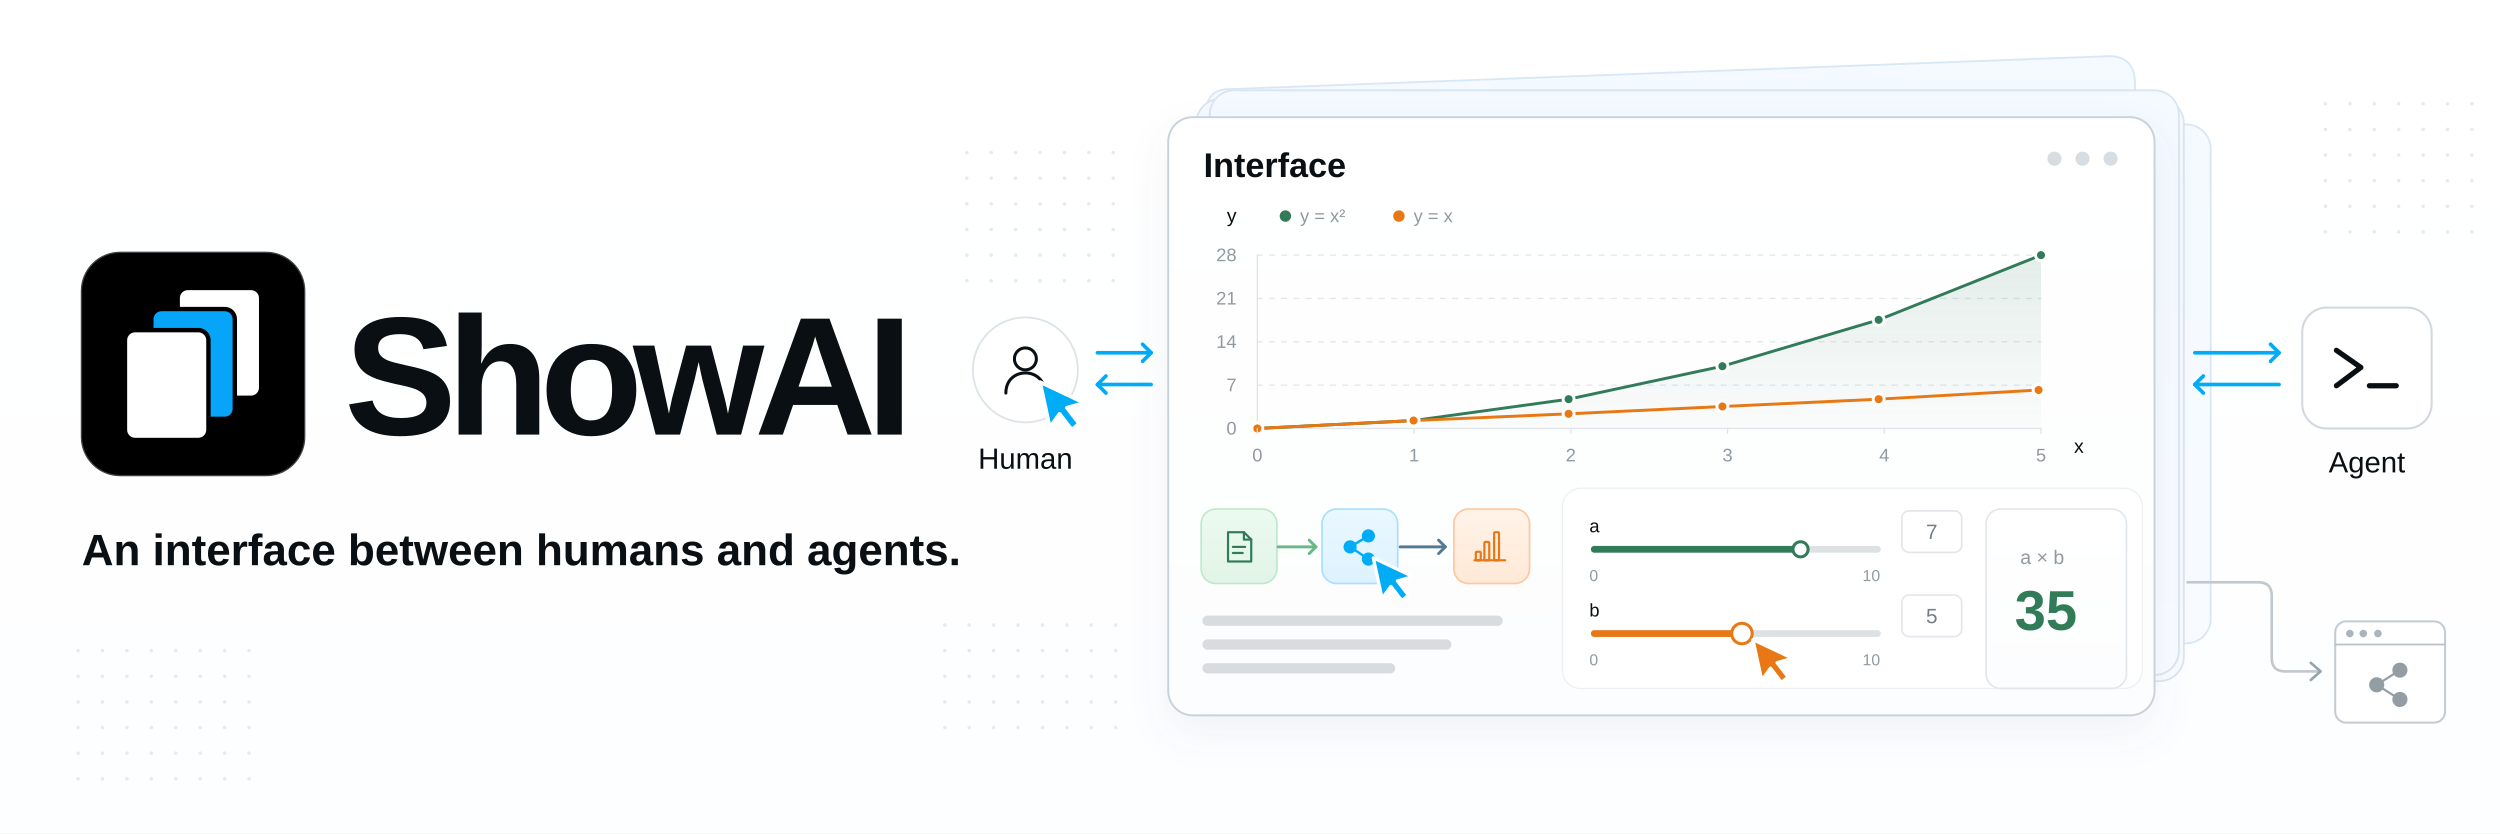
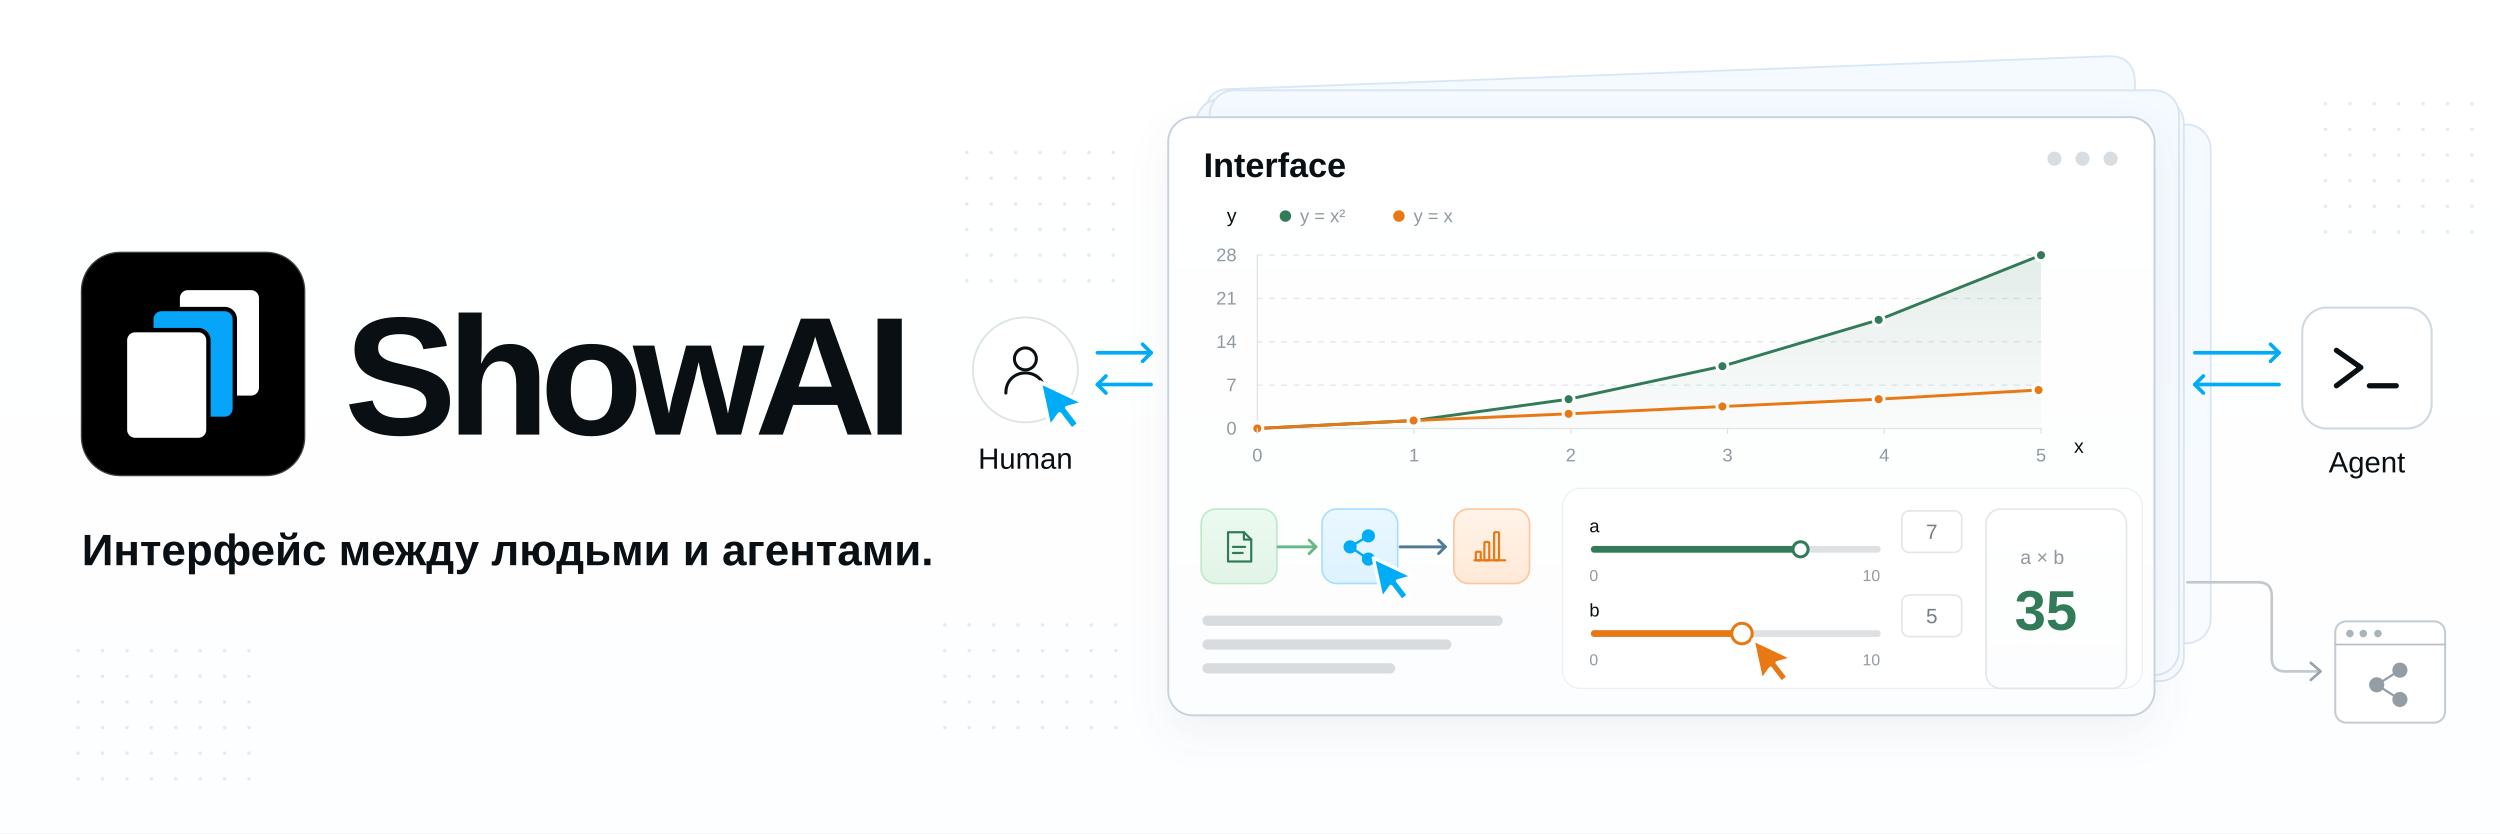
- <svg xmlns="http://www.w3.org/2000/svg" width="2172" height="724" viewBox="0 0 2172 724" role="img" aria-labelledby="title description" lang="en" xml:lang="en">
+ <svg xmlns="http://www.w3.org/2000/svg" width="2172" height="724" viewBox="0 0 2172 724" role="img" aria-labelledby="title description" lang="ru" xml:lang="ru">
  <defs>
    <linearGradient id="page-fill" x1="0%" y1="0%" x2="0%" y2="100%">
      <stop offset="0" stop-color="#FFFFFF" stop-opacity="1" />
      <stop offset="1" stop-color="#FDFEFF" stop-opacity="1" />
    </linearGradient>
    <linearGradient id="panel-fill" x1="0%" y1="0%" x2="0%" y2="100%">
      <stop offset="0" stop-color="#FFFFFF" stop-opacity="1" />
      <stop offset="1" stop-color="#FCFDFE" stop-opacity="1" />
    </linearGradient>
    <linearGradient id="rear-fill" x1="0%" y1="0%" x2="0%" y2="100%">
      <stop offset="0" stop-color="#F4FAFF" stop-opacity="1" />
      <stop offset="1" stop-color="#F8FBFF" stop-opacity="1" />
    </linearGradient>
    <linearGradient id="chart-fill" x1="0%" y1="0%" x2="0%" y2="100%">
      <stop offset="0" stop-color="#327B59" stop-opacity="0.13" />
      <stop offset="1" stop-color="#327B59" stop-opacity="0.015" />
    </linearGradient>
    <linearGradient id="green-tile" x1="0%" y1="0%" x2="0%" y2="100%">
      <stop offset="0" stop-color="#ECFAEF" stop-opacity="1" />
      <stop offset="1" stop-color="#E2F4E7" stop-opacity="1" />
    </linearGradient>
    <linearGradient id="blue-tile" x1="0%" y1="0%" x2="0%" y2="100%">
      <stop offset="0" stop-color="#EAF8FF" stop-opacity="1" />
      <stop offset="1" stop-color="#DDF2FF" stop-opacity="1" />
    </linearGradient>
    <linearGradient id="orange-tile" x1="0%" y1="0%" x2="0%" y2="100%">
      <stop offset="0" stop-color="#FFF3E8" stop-opacity="1" />
      <stop offset="1" stop-color="#FFE9D7" stop-opacity="1" />
    </linearGradient>
    <filter id="panel-shadow" x="-10%" y="-10%" width="125%" height="135%">
      <feDropShadow dx="0" dy="14" stdDeviation="16" flood-color="#66798A" flood-opacity="0.08" />
    </filter>
  </defs>
  <g id="banner" transform="scale(1.060547)">
    <rect x="0" y="0" width="2048" height="682.667" rx="0" fill="url(#page-fill)" stroke-width="1" id="background" />
    <g id="dots-left">
      <circle cx="64" cy="533" r="1.5" fill="#E6EBEE" stroke-width="1" />
      <circle cx="64" cy="554" r="1.5" fill="#E6EBEE" stroke-width="1" />
      <circle cx="64" cy="575" r="1.5" fill="#E6EBEE" stroke-width="1" />
      <circle cx="64" cy="596" r="1.5" fill="#E6EBEE" stroke-width="1" />
      <circle cx="64" cy="617" r="1.5" fill="#E6EBEE" stroke-width="1" />
      <circle cx="64" cy="638" r="1.5" fill="#E6EBEE" stroke-width="1" />
      <circle cx="84" cy="533" r="1.5" fill="#E6EBEE" stroke-width="1" />
      <circle cx="84" cy="554" r="1.5" fill="#E6EBEE" stroke-width="1" />
      <circle cx="84" cy="575" r="1.5" fill="#E6EBEE" stroke-width="1" />
      <circle cx="84" cy="596" r="1.5" fill="#E6EBEE" stroke-width="1" />
      <circle cx="84" cy="617" r="1.5" fill="#E6EBEE" stroke-width="1" />
      <circle cx="84" cy="638" r="1.5" fill="#E6EBEE" stroke-width="1" />
      <circle cx="104" cy="533" r="1.5" fill="#E6EBEE" stroke-width="1" />
      <circle cx="104" cy="554" r="1.5" fill="#E6EBEE" stroke-width="1" />
      <circle cx="104" cy="575" r="1.5" fill="#E6EBEE" stroke-width="1" />
      <circle cx="104" cy="596" r="1.5" fill="#E6EBEE" stroke-width="1" />
      <circle cx="104" cy="617" r="1.5" fill="#E6EBEE" stroke-width="1" />
      <circle cx="104" cy="638" r="1.5" fill="#E6EBEE" stroke-width="1" />
      <circle cx="124" cy="533" r="1.5" fill="#E6EBEE" stroke-width="1" />
      <circle cx="124" cy="554" r="1.5" fill="#E6EBEE" stroke-width="1" />
      <circle cx="124" cy="575" r="1.5" fill="#E6EBEE" stroke-width="1" />
      <circle cx="124" cy="596" r="1.5" fill="#E6EBEE" stroke-width="1" />
      <circle cx="124" cy="617" r="1.5" fill="#E6EBEE" stroke-width="1" />
      <circle cx="124" cy="638" r="1.5" fill="#E6EBEE" stroke-width="1" />
      <circle cx="144" cy="533" r="1.5" fill="#E6EBEE" stroke-width="1" />
      <circle cx="144" cy="554" r="1.5" fill="#E6EBEE" stroke-width="1" />
      <circle cx="144" cy="575" r="1.5" fill="#E6EBEE" stroke-width="1" />
      <circle cx="144" cy="596" r="1.5" fill="#E6EBEE" stroke-width="1" />
      <circle cx="144" cy="617" r="1.5" fill="#E6EBEE" stroke-width="1" />
      <circle cx="144" cy="638" r="1.5" fill="#E6EBEE" stroke-width="1" />
      <circle cx="164" cy="533" r="1.5" fill="#E6EBEE" stroke-width="1" />
      <circle cx="164" cy="554" r="1.5" fill="#E6EBEE" stroke-width="1" />
      <circle cx="164" cy="575" r="1.5" fill="#E6EBEE" stroke-width="1" />
      <circle cx="164" cy="596" r="1.5" fill="#E6EBEE" stroke-width="1" />
      <circle cx="164" cy="617" r="1.5" fill="#E6EBEE" stroke-width="1" />
      <circle cx="164" cy="638" r="1.5" fill="#E6EBEE" stroke-width="1" />
      <circle cx="184" cy="533" r="1.5" fill="#E6EBEE" stroke-width="1" />
      <circle cx="184" cy="554" r="1.5" fill="#E6EBEE" stroke-width="1" />
      <circle cx="184" cy="575" r="1.5" fill="#E6EBEE" stroke-width="1" />
      <circle cx="184" cy="596" r="1.5" fill="#E6EBEE" stroke-width="1" />
      <circle cx="184" cy="617" r="1.5" fill="#E6EBEE" stroke-width="1" />
      <circle cx="184" cy="638" r="1.5" fill="#E6EBEE" stroke-width="1" />
      <circle cx="204" cy="533" r="1.5" fill="#E6EBEE" stroke-width="1" />
      <circle cx="204" cy="554" r="1.5" fill="#E6EBEE" stroke-width="1" />
      <circle cx="204" cy="575" r="1.5" fill="#E6EBEE" stroke-width="1" />
      <circle cx="204" cy="596" r="1.5" fill="#E6EBEE" stroke-width="1" />
      <circle cx="204" cy="617" r="1.5" fill="#E6EBEE" stroke-width="1" />
      <circle cx="204" cy="638" r="1.5" fill="#E6EBEE" stroke-width="1" />
    </g>
    <g id="dots-middle-top">
      <circle cx="792" cy="125" r="1.5" fill="#E6EBEE" stroke-width="1" />
      <circle cx="792" cy="146" r="1.5" fill="#E6EBEE" stroke-width="1" />
      <circle cx="792" cy="167" r="1.5" fill="#E6EBEE" stroke-width="1" />
      <circle cx="792" cy="188" r="1.5" fill="#E6EBEE" stroke-width="1" />
      <circle cx="792" cy="209" r="1.5" fill="#E6EBEE" stroke-width="1" />
      <circle cx="792" cy="230" r="1.5" fill="#E6EBEE" stroke-width="1" />
      <circle cx="812" cy="125" r="1.5" fill="#E6EBEE" stroke-width="1" />
      <circle cx="812" cy="146" r="1.5" fill="#E6EBEE" stroke-width="1" />
      <circle cx="812" cy="167" r="1.5" fill="#E6EBEE" stroke-width="1" />
      <circle cx="812" cy="188" r="1.5" fill="#E6EBEE" stroke-width="1" />
      <circle cx="812" cy="209" r="1.5" fill="#E6EBEE" stroke-width="1" />
      <circle cx="812" cy="230" r="1.5" fill="#E6EBEE" stroke-width="1" />
      <circle cx="832" cy="125" r="1.5" fill="#E6EBEE" stroke-width="1" />
      <circle cx="832" cy="146" r="1.5" fill="#E6EBEE" stroke-width="1" />
      <circle cx="832" cy="167" r="1.5" fill="#E6EBEE" stroke-width="1" />
      <circle cx="832" cy="188" r="1.5" fill="#E6EBEE" stroke-width="1" />
      <circle cx="832" cy="209" r="1.5" fill="#E6EBEE" stroke-width="1" />
      <circle cx="832" cy="230" r="1.5" fill="#E6EBEE" stroke-width="1" />
      <circle cx="852" cy="125" r="1.5" fill="#E6EBEE" stroke-width="1" />
      <circle cx="852" cy="146" r="1.5" fill="#E6EBEE" stroke-width="1" />
      <circle cx="852" cy="167" r="1.5" fill="#E6EBEE" stroke-width="1" />
      <circle cx="852" cy="188" r="1.5" fill="#E6EBEE" stroke-width="1" />
      <circle cx="852" cy="209" r="1.5" fill="#E6EBEE" stroke-width="1" />
      <circle cx="852" cy="230" r="1.5" fill="#E6EBEE" stroke-width="1" />
      <circle cx="872" cy="125" r="1.5" fill="#E6EBEE" stroke-width="1" />
      <circle cx="872" cy="146" r="1.5" fill="#E6EBEE" stroke-width="1" />
      <circle cx="872" cy="167" r="1.5" fill="#E6EBEE" stroke-width="1" />
      <circle cx="872" cy="188" r="1.5" fill="#E6EBEE" stroke-width="1" />
      <circle cx="872" cy="209" r="1.5" fill="#E6EBEE" stroke-width="1" />
      <circle cx="872" cy="230" r="1.5" fill="#E6EBEE" stroke-width="1" />
      <circle cx="892" cy="125" r="1.5" fill="#E6EBEE" stroke-width="1" />
      <circle cx="892" cy="146" r="1.5" fill="#E6EBEE" stroke-width="1" />
      <circle cx="892" cy="167" r="1.5" fill="#E6EBEE" stroke-width="1" />
      <circle cx="892" cy="188" r="1.5" fill="#E6EBEE" stroke-width="1" />
      <circle cx="892" cy="209" r="1.5" fill="#E6EBEE" stroke-width="1" />
      <circle cx="892" cy="230" r="1.5" fill="#E6EBEE" stroke-width="1" />
      <circle cx="912" cy="125" r="1.5" fill="#E6EBEE" stroke-width="1" />
      <circle cx="912" cy="146" r="1.5" fill="#E6EBEE" stroke-width="1" />
      <circle cx="912" cy="167" r="1.5" fill="#E6EBEE" stroke-width="1" />
      <circle cx="912" cy="188" r="1.5" fill="#E6EBEE" stroke-width="1" />
      <circle cx="912" cy="209" r="1.5" fill="#E6EBEE" stroke-width="1" />
      <circle cx="912" cy="230" r="1.5" fill="#E6EBEE" stroke-width="1" />
    </g>
    <g id="dots-middle-bottom">
      <circle cx="774" cy="512" r="1.5" fill="#E6EBEE" stroke-width="1" />
      <circle cx="774" cy="533" r="1.5" fill="#E6EBEE" stroke-width="1" />
      <circle cx="774" cy="554" r="1.5" fill="#E6EBEE" stroke-width="1" />
      <circle cx="774" cy="575" r="1.5" fill="#E6EBEE" stroke-width="1" />
      <circle cx="774" cy="596" r="1.5" fill="#E6EBEE" stroke-width="1" />
      <circle cx="794" cy="512" r="1.5" fill="#E6EBEE" stroke-width="1" />
      <circle cx="794" cy="533" r="1.5" fill="#E6EBEE" stroke-width="1" />
      <circle cx="794" cy="554" r="1.5" fill="#E6EBEE" stroke-width="1" />
      <circle cx="794" cy="575" r="1.5" fill="#E6EBEE" stroke-width="1" />
      <circle cx="794" cy="596" r="1.5" fill="#E6EBEE" stroke-width="1" />
      <circle cx="814" cy="512" r="1.5" fill="#E6EBEE" stroke-width="1" />
      <circle cx="814" cy="533" r="1.5" fill="#E6EBEE" stroke-width="1" />
      <circle cx="814" cy="554" r="1.5" fill="#E6EBEE" stroke-width="1" />
      <circle cx="814" cy="575" r="1.5" fill="#E6EBEE" stroke-width="1" />
      <circle cx="814" cy="596" r="1.5" fill="#E6EBEE" stroke-width="1" />
      <circle cx="834" cy="512" r="1.5" fill="#E6EBEE" stroke-width="1" />
      <circle cx="834" cy="533" r="1.5" fill="#E6EBEE" stroke-width="1" />
      <circle cx="834" cy="554" r="1.5" fill="#E6EBEE" stroke-width="1" />
      <circle cx="834" cy="575" r="1.5" fill="#E6EBEE" stroke-width="1" />
      <circle cx="834" cy="596" r="1.5" fill="#E6EBEE" stroke-width="1" />
      <circle cx="854" cy="512" r="1.5" fill="#E6EBEE" stroke-width="1" />
      <circle cx="854" cy="533" r="1.5" fill="#E6EBEE" stroke-width="1" />
      <circle cx="854" cy="554" r="1.5" fill="#E6EBEE" stroke-width="1" />
      <circle cx="854" cy="575" r="1.5" fill="#E6EBEE" stroke-width="1" />
      <circle cx="854" cy="596" r="1.5" fill="#E6EBEE" stroke-width="1" />
      <circle cx="874" cy="512" r="1.5" fill="#E6EBEE" stroke-width="1" />
      <circle cx="874" cy="533" r="1.5" fill="#E6EBEE" stroke-width="1" />
      <circle cx="874" cy="554" r="1.5" fill="#E6EBEE" stroke-width="1" />
      <circle cx="874" cy="575" r="1.5" fill="#E6EBEE" stroke-width="1" />
      <circle cx="874" cy="596" r="1.5" fill="#E6EBEE" stroke-width="1" />
      <circle cx="894" cy="512" r="1.5" fill="#E6EBEE" stroke-width="1" />
      <circle cx="894" cy="533" r="1.5" fill="#E6EBEE" stroke-width="1" />
      <circle cx="894" cy="554" r="1.5" fill="#E6EBEE" stroke-width="1" />
      <circle cx="894" cy="575" r="1.5" fill="#E6EBEE" stroke-width="1" />
      <circle cx="894" cy="596" r="1.5" fill="#E6EBEE" stroke-width="1" />
      <circle cx="914" cy="512" r="1.5" fill="#E6EBEE" stroke-width="1" />
      <circle cx="914" cy="533" r="1.5" fill="#E6EBEE" stroke-width="1" />
      <circle cx="914" cy="554" r="1.5" fill="#E6EBEE" stroke-width="1" />
      <circle cx="914" cy="575" r="1.5" fill="#E6EBEE" stroke-width="1" />
      <circle cx="914" cy="596" r="1.5" fill="#E6EBEE" stroke-width="1" />
    </g>
    <g id="dots-right">
      <circle cx="1905" cy="85" r="1.5" fill="#E6EBEE" stroke-width="1" />
      <circle cx="1905" cy="106" r="1.5" fill="#E6EBEE" stroke-width="1" />
      <circle cx="1905" cy="127" r="1.5" fill="#E6EBEE" stroke-width="1" />
      <circle cx="1905" cy="148" r="1.5" fill="#E6EBEE" stroke-width="1" />
      <circle cx="1905" cy="169" r="1.5" fill="#E6EBEE" stroke-width="1" />
      <circle cx="1905" cy="190" r="1.5" fill="#E6EBEE" stroke-width="1" />
      <circle cx="1925" cy="85" r="1.5" fill="#E6EBEE" stroke-width="1" />
      <circle cx="1925" cy="106" r="1.5" fill="#E6EBEE" stroke-width="1" />
      <circle cx="1925" cy="127" r="1.5" fill="#E6EBEE" stroke-width="1" />
      <circle cx="1925" cy="148" r="1.5" fill="#E6EBEE" stroke-width="1" />
      <circle cx="1925" cy="169" r="1.5" fill="#E6EBEE" stroke-width="1" />
      <circle cx="1925" cy="190" r="1.5" fill="#E6EBEE" stroke-width="1" />
      <circle cx="1945" cy="85" r="1.5" fill="#E6EBEE" stroke-width="1" />
      <circle cx="1945" cy="106" r="1.5" fill="#E6EBEE" stroke-width="1" />
      <circle cx="1945" cy="127" r="1.5" fill="#E6EBEE" stroke-width="1" />
      <circle cx="1945" cy="148" r="1.5" fill="#E6EBEE" stroke-width="1" />
      <circle cx="1945" cy="169" r="1.5" fill="#E6EBEE" stroke-width="1" />
      <circle cx="1945" cy="190" r="1.5" fill="#E6EBEE" stroke-width="1" />
      <circle cx="1965" cy="85" r="1.5" fill="#E6EBEE" stroke-width="1" />
      <circle cx="1965" cy="106" r="1.5" fill="#E6EBEE" stroke-width="1" />
      <circle cx="1965" cy="127" r="1.5" fill="#E6EBEE" stroke-width="1" />
      <circle cx="1965" cy="148" r="1.5" fill="#E6EBEE" stroke-width="1" />
      <circle cx="1965" cy="169" r="1.5" fill="#E6EBEE" stroke-width="1" />
      <circle cx="1965" cy="190" r="1.5" fill="#E6EBEE" stroke-width="1" />
      <circle cx="1985" cy="85" r="1.5" fill="#E6EBEE" stroke-width="1" />
      <circle cx="1985" cy="106" r="1.5" fill="#E6EBEE" stroke-width="1" />
      <circle cx="1985" cy="127" r="1.5" fill="#E6EBEE" stroke-width="1" />
      <circle cx="1985" cy="148" r="1.5" fill="#E6EBEE" stroke-width="1" />
      <circle cx="1985" cy="169" r="1.5" fill="#E6EBEE" stroke-width="1" />
      <circle cx="1985" cy="190" r="1.5" fill="#E6EBEE" stroke-width="1" />
      <circle cx="2005" cy="85" r="1.5" fill="#E6EBEE" stroke-width="1" />
      <circle cx="2005" cy="106" r="1.5" fill="#E6EBEE" stroke-width="1" />
      <circle cx="2005" cy="127" r="1.5" fill="#E6EBEE" stroke-width="1" />
      <circle cx="2005" cy="148" r="1.5" fill="#E6EBEE" stroke-width="1" />
      <circle cx="2005" cy="169" r="1.5" fill="#E6EBEE" stroke-width="1" />
      <circle cx="2005" cy="190" r="1.5" fill="#E6EBEE" stroke-width="1" />
      <circle cx="2025" cy="85" r="1.5" fill="#E6EBEE" stroke-width="1" />
      <circle cx="2025" cy="106" r="1.5" fill="#E6EBEE" stroke-width="1" />
      <circle cx="2025" cy="127" r="1.5" fill="#E6EBEE" stroke-width="1" />
      <circle cx="2025" cy="148" r="1.5" fill="#E6EBEE" stroke-width="1" />
      <circle cx="2025" cy="169" r="1.5" fill="#E6EBEE" stroke-width="1" />
      <circle cx="2025" cy="190" r="1.5" fill="#E6EBEE" stroke-width="1" />
    </g>
    <g id="brand">
      <g id="showai-logo" transform="translate(66 206) scale(0.36)">
        <rect x="2" y="2" width="508" height="508" rx="88" fill="#000000" />
        <rect id="back" x="226" y="88" width="180" height="240" rx="18" fill="#FFFFFF" />
        <rect x="166" y="136" width="180" height="240" rx="18" fill="none" stroke="#000000" stroke-width="20" />
        <rect id="middle" x="166" y="136" width="180" height="240" rx="18" fill="#06A5FA" />
        <rect x="106" y="184" width="180" height="240" rx="18" fill="none" stroke="#000000" stroke-width="20" />
        <rect id="front" x="106" y="184" width="180" height="240" rx="18" fill="#FFFFFF" />
        <rect x="2" y="2" width="508" height="508" rx="88" fill="none" stroke="#3F3F46" stroke-width="3" />
      </g>
      <text x="282" y="356" fill="#090F12" font-family="Arial" font-size="138" font-weight="900" text-anchor="start" letter-spacing="-8" id="brand-name">ShowAI</text>
-       <text x="67" y="463" fill="#090F12" font-family="Arial" font-size="36" font-weight="600" text-anchor="start" id="tagline">An interface between humans and agents.</text>
+       <text x="67" y="463" fill="#090F12" font-family="Arial" font-size="36" font-weight="600" text-anchor="start" id="tagline">Интерфейс между людьми и агентами.</text>
    </g>
    <g id="human">
      <circle cx="840" cy="303" r="43" fill="#FFFFFF" stroke="#DDE3E7" stroke-width="1.5" />
      <circle cx="840" cy="294" r="9" fill="none" stroke="#090F12" stroke-width="2.5" />
      <path d="M824,322 C824,300 856,300 856,322" stroke="#090F12" stroke-width="2.5" fill="none" stroke-linecap="round" stroke-linejoin="round" />
      <g id="human-pointer" transform="translate(852 313) scale(1)">
        <path d="M0,0 L8,37 L16,26 L26,39 L32,34 L22,21 L36,17 Z" stroke="#FFFFFF" stroke-width="3" fill="#00ACF5" stroke-linecap="round" stroke-linejoin="round" />
      </g>
      <text x="840" y="384" fill="#090F12" font-family="Arial" font-size="24" font-weight="500" text-anchor="middle">Human</text>
    </g>
    <g id="human-interface-links">
      <line x1="899" y1="289" x2="943" y2="289" stroke="#00ACF5" stroke-width="3" stroke-linecap="round" />
      <path d="M936,282 L943,289 L936,296" stroke="#00ACF5" stroke-width="3" fill="none" stroke-linecap="round" stroke-linejoin="round" />
      <line x1="943" y1="315" x2="899" y2="315" stroke="#00ACF5" stroke-width="3" stroke-linecap="round" />
      <path d="M906,308 L899,315 L906,322" stroke="#00ACF5" stroke-width="3" fill="none" stroke-linecap="round" stroke-linejoin="round" />
    </g>
    <g id="interface">
      <g id="rear-cards">
        <path d="M1007,73 L1728,46 Q1749,46 1749,69 L1749,490 Q1749,511 1728,512 L1007,535 Q988,535 988,514 L988,93 Q988,73 1007,73 Z" stroke="#D8E7F5" stroke-width="1.5" fill="url(#rear-fill)" stroke-linecap="round" stroke-linejoin="round" />
        <rect x="1003" y="102" width="808" height="425" rx="20" fill="url(#rear-fill)" stroke="#D9E7F4" stroke-width="1.5" />
        <rect x="980" y="81" width="809" height="477" rx="20" fill="url(#rear-fill)" stroke="#D9E5F0" stroke-width="1.5" />
        <rect x="991" y="74" width="794" height="479" rx="20" fill="url(#rear-fill)" stroke="#D9E5F0" stroke-width="1.5" />
      </g>
      <rect x="957" y="96" width="808" height="490" rx="20" fill="url(#panel-fill)" stroke="#C8D2DC" stroke-width="1.6" filter="url(#panel-shadow)" id="interface-panel" />
      <g id="header">
        <text x="986" y="145" fill="#090F12" font-family="Arial" font-size="28" font-weight="700" text-anchor="start">Interface</text>
        <circle cx="1683" cy="130" r="5.8" fill="#D8DDE1" stroke-width="1" />
        <circle cx="1706" cy="130" r="5.8" fill="#D8DDE1" stroke-width="1" />
        <circle cx="1729" cy="130" r="5.8" fill="#D8DDE1" stroke-width="1" />
      </g>
      <g id="chart">
        <text x="1005" y="182" fill="#090F12" font-family="Arial" font-size="16" font-weight="400" text-anchor="start">y</text>
        <circle cx="1053" cy="177" r="4.7" fill="#327B59" stroke-width="1" />
        <text x="1065" y="182" fill="#8F999F" font-family="Arial" font-size="15" font-weight="400" text-anchor="start">y = x²</text>
        <circle cx="1146" cy="177" r="4.7" fill="#E77813" stroke-width="1" />
        <text x="1158" y="182" fill="#8F999F" font-family="Arial" font-size="15" font-weight="400" text-anchor="start">y = x</text>
        <line x1="1030" y1="209.0" x2="1672" y2="209.0" stroke="#E2E7EB" stroke-width="1.1" stroke-linecap="round" stroke-dasharray="4 6" />
        <text x="1013" y="214.0" fill="#8F999F" font-family="Arial" font-size="15" font-weight="400" text-anchor="end">28</text>
        <line x1="1030" y1="244.5" x2="1672" y2="244.5" stroke="#E2E7EB" stroke-width="1.1" stroke-linecap="round" stroke-dasharray="4 6" />
        <text x="1013" y="249.5" fill="#8F999F" font-family="Arial" font-size="15" font-weight="400" text-anchor="end">21</text>
        <line x1="1030" y1="280.0" x2="1672" y2="280.0" stroke="#E2E7EB" stroke-width="1.1" stroke-linecap="round" stroke-dasharray="4 6" />
        <text x="1013" y="285.0" fill="#8F999F" font-family="Arial" font-size="15" font-weight="400" text-anchor="end">14</text>
        <line x1="1030" y1="315.5" x2="1672" y2="315.5" stroke="#E2E7EB" stroke-width="1.1" stroke-linecap="round" stroke-dasharray="4 6" />
        <text x="1013" y="320.5" fill="#8F999F" font-family="Arial" font-size="15" font-weight="400" text-anchor="end">7</text>
        <line x1="1030" y1="351.0" x2="1672" y2="351.0" stroke="#E2E7EB" stroke-width="1.1" stroke-linecap="round" />
        <text x="1013" y="356.0" fill="#8F999F" font-family="Arial" font-size="15" font-weight="400" text-anchor="end">0</text>
        <line x1="1030" y1="209" x2="1030" y2="351" stroke="#DCE2E7" stroke-width="1" stroke-linecap="round" />
        <path d="M1030,351 L1158,344.5 L1285,327 L1411,300 L1539,262 L1672,209 L1672,351 Z" stroke-width="1" fill="url(#chart-fill)" stroke-linecap="round" stroke-linejoin="round" id="quadratic-area" />
        <g id="quadratic">
          <path d="M1030,351 L1158,344.5 L1285,327 L1411,300 L1539,262 L1672,209" stroke="#327B59" stroke-width="2.4" fill="none" stroke-linecap="round" stroke-linejoin="round" id="quadratic-line" />
          <circle cx="1030" cy="351" r="4.5" fill="#327B59" stroke="#FFFFFF" stroke-width="2.4" id="quadratic-point-0" />
          <circle cx="1158" cy="344.5" r="4.5" fill="#327B59" stroke="#FFFFFF" stroke-width="2.4" id="quadratic-point-1" />
          <circle cx="1285" cy="327" r="4.5" fill="#327B59" stroke="#FFFFFF" stroke-width="2.4" id="quadratic-point-2" />
          <circle cx="1411" cy="300" r="4.5" fill="#327B59" stroke="#FFFFFF" stroke-width="2.4" id="quadratic-point-3" />
          <circle cx="1539" cy="262" r="4.5" fill="#327B59" stroke="#FFFFFF" stroke-width="2.4" id="quadratic-point-4" />
          <circle cx="1672" cy="209" r="4.5" fill="#327B59" stroke="#FFFFFF" stroke-width="2.4" id="quadratic-point-5" />
        </g>
        <g id="linear">
          <path d="M1030,351 L1158,344.5 L1285,339 L1411,333 L1539,327 L1670,319.5" stroke="#E77813" stroke-width="2.4" fill="none" stroke-linecap="round" stroke-linejoin="round" id="linear-line" />
          <circle cx="1030" cy="351" r="4.5" fill="#E77813" stroke="#FFFFFF" stroke-width="2.4" id="linear-point-0" />
          <circle cx="1158" cy="344.5" r="4.5" fill="#E77813" stroke="#FFFFFF" stroke-width="2.4" id="linear-point-1" />
          <circle cx="1285" cy="339" r="4.5" fill="#E77813" stroke="#FFFFFF" stroke-width="2.4" id="linear-point-2" />
          <circle cx="1411" cy="333" r="4.5" fill="#E77813" stroke="#FFFFFF" stroke-width="2.4" id="linear-point-3" />
          <circle cx="1539" cy="327" r="4.5" fill="#E77813" stroke="#FFFFFF" stroke-width="2.4" id="linear-point-4" />
          <circle cx="1670" cy="319.5" r="4.5" fill="#E77813" stroke="#FFFFFF" stroke-width="2.4" id="linear-point-5" />
        </g>
        <line x1="1030.0" y1="351" x2="1030.0" y2="355" stroke="#DCE2E7" stroke-width="1" stroke-linecap="round" />
        <text x="1030.0" y="378" fill="#8F999F" font-family="Arial" font-size="15" font-weight="400" text-anchor="middle">0</text>
        <line x1="1158.4" y1="351" x2="1158.4" y2="355" stroke="#DCE2E7" stroke-width="1" stroke-linecap="round" />
        <text x="1158.4" y="378" fill="#8F999F" font-family="Arial" font-size="15" font-weight="400" text-anchor="middle">1</text>
        <line x1="1286.8" y1="351" x2="1286.8" y2="355" stroke="#DCE2E7" stroke-width="1" stroke-linecap="round" />
        <text x="1286.8" y="378" fill="#8F999F" font-family="Arial" font-size="15" font-weight="400" text-anchor="middle">2</text>
        <line x1="1415.2" y1="351" x2="1415.2" y2="355" stroke="#DCE2E7" stroke-width="1" stroke-linecap="round" />
        <text x="1415.2" y="378" fill="#8F999F" font-family="Arial" font-size="15" font-weight="400" text-anchor="middle">3</text>
        <line x1="1543.6" y1="351" x2="1543.6" y2="355" stroke="#DCE2E7" stroke-width="1" stroke-linecap="round" />
        <text x="1543.6" y="378" fill="#8F999F" font-family="Arial" font-size="15" font-weight="400" text-anchor="middle">4</text>
        <line x1="1672.0" y1="351" x2="1672.0" y2="355" stroke="#DCE2E7" stroke-width="1" stroke-linecap="round" />
        <text x="1672.0" y="378" fill="#8F999F" font-family="Arial" font-size="15" font-weight="400" text-anchor="middle">5</text>
        <text x="1699" y="371" fill="#090F12" font-family="Arial" font-size="16" font-weight="400" text-anchor="start">x</text>
      </g>
      <g id="workflow">
        <rect x="984" y="417" width="62" height="61" rx="12" fill="url(#green-tile)" stroke="#BFE9CB" stroke-width="1.4" />
        <rect x="1083" y="417" width="62" height="61" rx="12" fill="url(#blue-tile)" stroke="#A8DFFF" stroke-width="1.4" />
        <rect x="1191" y="417" width="62" height="61" rx="12" fill="url(#orange-tile)" stroke="#FFC6A0" stroke-width="1.4" />
        <line x1="1047" y1="448" x2="1078" y2="448" stroke="#67B988" stroke-width="2.4" stroke-linecap="round" />
        <path d="M1072.5,442.5 L1078,448 L1072.5,453.5" stroke="#67B988" stroke-width="2.4" fill="none" stroke-linecap="round" stroke-linejoin="round" />
        <line x1="1147" y1="448" x2="1184" y2="448" stroke="#517B95" stroke-width="2.4" stroke-linecap="round" />
        <path d="M1178.5,442.5 L1184,448 L1178.5,453.5" stroke="#517B95" stroke-width="2.4" fill="none" stroke-linecap="round" stroke-linejoin="round" />
        <g id="document-icon">
          <path d="M1006,436 L1019,436 L1025,442 L1025,460 L1006,460 Z" stroke="#327B59" stroke-width="1.8" fill="none" stroke-linecap="round" stroke-linejoin="round" />
          <path d="M1019,436 L1019,442 L1025,442" stroke="#327B59" stroke-width="1.8" fill="none" stroke-linecap="round" stroke-linejoin="round" />
          <line x1="1010" y1="448" x2="1020" y2="448" stroke="#327B59" stroke-width="1.8" stroke-linecap="round" />
          <line x1="1010" y1="453" x2="1018" y2="453" stroke="#327B59" stroke-width="1.8" stroke-linecap="round" />
        </g>
        <g id="share-icon">
          <line x1="1106" y1="448" x2="1121" y2="439" stroke="#00ACF5" stroke-width="2" stroke-linecap="round" />
          <line x1="1106" y1="448" x2="1121" y2="458" stroke="#00ACF5" stroke-width="2" stroke-linecap="round" />
          <circle cx="1106" cy="448" r="5.4" fill="#00ACF5" stroke-width="1" />
          <circle cx="1121" cy="439" r="5.4" fill="#00ACF5" stroke-width="1" />
          <circle cx="1121" cy="458" r="5.4" fill="#00ACF5" stroke-width="1" />
        </g>
        <g id="bar-icon">
          <rect x="1209" y="452" width="4" height="7" rx="0.8" fill="none" stroke="#E77813" stroke-width="1.8" />
          <rect x="1216" y="444" width="4" height="15" rx="0.8" fill="none" stroke="#E77813" stroke-width="1.8" />
          <rect x="1224" y="436" width="4" height="23" rx="0.8" fill="none" stroke="#E77813" stroke-width="1.8" />
          <line x1="1208" y1="459" x2="1233" y2="459" stroke="#E77813" stroke-width="1.8" stroke-linecap="round" />
        </g>
        <g id="share-pointer" transform="translate(1125 457) scale(0.9)">
          <path d="M0,0 L8,37 L16,26 L26,39 L32,34 L22,21 L36,17 Z" stroke="#FFFFFF" stroke-width="3" fill="#00ACF5" stroke-linecap="round" stroke-linejoin="round" />
        </g>
        <rect x="985" y="504.3" width="246" height="8.4" rx="4.2" fill="#D9DCDF" stroke-width="1" />
        <rect x="985" y="523.8" width="204" height="8.4" rx="4.2" fill="#D9DCDF" stroke-width="1" />
        <rect x="985" y="543.3" width="158" height="8.4" rx="4.2" fill="#D9DCDF" stroke-width="1" />
      </g>
      <g id="calculation-controls">
        <rect x="1280" y="400" width="475" height="164" rx="15" fill="#FFFFFF" stroke="#EDF0F3" stroke-width="1.1" />
        <g id="slider-a">
          <text x="1302" y="436" fill="#090F12" font-family="Arial" font-size="15" font-weight="400" text-anchor="start">a</text>
          <line x1="1306" y1="450" x2="1538" y2="450" stroke="#DDE1E3" stroke-width="5.5" stroke-linecap="round" />
          <line x1="1306" y1="450" x2="1475" y2="450" stroke="#327B59" stroke-width="5.5" stroke-linecap="round" />
          <circle cx="1475" cy="450" r="6.2" fill="#FFFFFF" stroke="#327B59" stroke-width="2.5" />
          <rect x="1558" y="418.5" width="49" height="34" rx="6" fill="#FFFFFF" stroke="#E3E7EB" stroke-width="1.4" />
          <text x="1582.5" y="441.5" fill="#737F85" font-family="Arial" font-size="17" font-weight="400" text-anchor="middle">7</text>
          <text x="1302" y="476" fill="#8F999F" font-family="Arial" font-size="13" font-weight="400" text-anchor="start">0</text>
          <text x="1533" y="476" fill="#8F999F" font-family="Arial" font-size="13" font-weight="400" text-anchor="middle">10</text>
        </g>
        <g id="slider-b">
          <text x="1302" y="505" fill="#090F12" font-family="Arial" font-size="15" font-weight="400" text-anchor="start">b</text>
          <line x1="1306" y1="519" x2="1538" y2="519" stroke="#DDE1E3" stroke-width="5.5" stroke-linecap="round" />
          <line x1="1306" y1="519" x2="1427" y2="519" stroke="#E77813" stroke-width="5.5" stroke-linecap="round" />
          <circle cx="1427" cy="519" r="8.4" fill="#FFFFFF" stroke="#E77813" stroke-width="2.5" />
          <rect x="1558" y="487.5" width="49" height="34" rx="6" fill="#FFFFFF" stroke="#E3E7EB" stroke-width="1.4" />
          <text x="1582.5" y="510.5" fill="#737F85" font-family="Arial" font-size="17" font-weight="400" text-anchor="middle">5</text>
          <text x="1302" y="545" fill="#8F999F" font-family="Arial" font-size="13" font-weight="400" text-anchor="start">0</text>
          <text x="1533" y="545" fill="#8F999F" font-family="Arial" font-size="13" font-weight="400" text-anchor="middle">10</text>
        </g>
        <g id="slider-pointer" transform="translate(1436 524) scale(0.9)">
          <path d="M0,0 L8,37 L16,26 L26,39 L32,34 L22,21 L36,17 Z" stroke="#FFFFFF" stroke-width="3" fill="#E77813" stroke-linecap="round" stroke-linejoin="round" />
        </g>
        <g id="calculation-result">
          <rect x="1627" y="417" width="115" height="147" rx="12" fill="url(#panel-fill)" stroke="#E2E7EB" stroke-width="1.4" />
          <text x="1673" y="462" fill="#8F999F" font-family="Arial" font-size="16" font-weight="400" text-anchor="middle">a × b</text>
          <text x="1676" y="516" fill="#327B59" font-family="Arial" font-size="46" font-weight="700" text-anchor="middle">35</text>
        </g>
      </g>
    </g>
    <g id="agent">
      <rect x="1886" y="252" width="106" height="99" rx="20" fill="#FFFFFF" stroke="#D1D8DE" stroke-width="1.7" />
      <path d="M1914,287 L1934,301 L1914,316" stroke="#090F12" stroke-width="4.3" fill="none" stroke-linecap="round" stroke-linejoin="round" />
      <line x1="1941" y1="316" x2="1963" y2="316" stroke="#090F12" stroke-width="4.3" stroke-linecap="round" />
      <text x="1939" y="387" fill="#090F12" font-family="Arial" font-size="24" font-weight="500" text-anchor="middle">Agent</text>
    </g>
    <g id="interface-agent-links">
      <line x1="1798" y1="289" x2="1867" y2="289" stroke="#00ACF5" stroke-width="3" stroke-linecap="round" />
      <path d="M1860,282 L1867,289 L1860,296" stroke="#00ACF5" stroke-width="3" fill="none" stroke-linecap="round" stroke-linejoin="round" />
      <line x1="1867" y1="315" x2="1798" y2="315" stroke="#00ACF5" stroke-width="3" stroke-linecap="round" />
      <path d="M1805,308 L1798,315 L1805,322" stroke="#00ACF5" stroke-width="3" fill="none" stroke-linecap="round" stroke-linejoin="round" />
    </g>
    <g id="exported-page">
      <path d="M1792,477 L1850,477 Q1861,477 1861,488 L1861,539 Q1861,550 1872,550 L1900,550" stroke="#C1C9CF" stroke-width="2.2" fill="none" stroke-linecap="round" stroke-linejoin="round" />
      <path d="M1893,543 L1901,550 L1893,557" stroke="#98A4AC" stroke-width="2.2" fill="none" stroke-linecap="round" stroke-linejoin="round" />
      <rect x="1913" y="509" width="90" height="83" rx="9" fill="#FFFFFF" stroke="#C4CCD3" stroke-width="1.7" />
      <line x1="1913" y1="528" x2="2003" y2="528" stroke="#B8C1C9" stroke-width="1.4" stroke-linecap="round" />
      <circle cx="1925" cy="519" r="3.1" fill="#AAB4BB" stroke-width="1" />
      <circle cx="1936" cy="519" r="3.1" fill="#AAB4BB" stroke-width="1" />
      <circle cx="1948" cy="519" r="3.1" fill="#AAB4BB" stroke-width="1" />
      <line x1="1947" y1="561" x2="1966" y2="549" stroke="#929DA4" stroke-width="1.8" stroke-linecap="round" />
      <line x1="1947" y1="561" x2="1966" y2="573" stroke="#929DA4" stroke-width="1.8" stroke-linecap="round" />
      <circle cx="1947" cy="561" r="6.2" fill="#929DA4" stroke-width="1" />
      <circle cx="1966" cy="549" r="6.2" fill="#929DA4" stroke-width="1" />
      <circle cx="1966" cy="573" r="6.2" fill="#929DA4" stroke-width="1" />
    </g>
  </g>
</svg>
